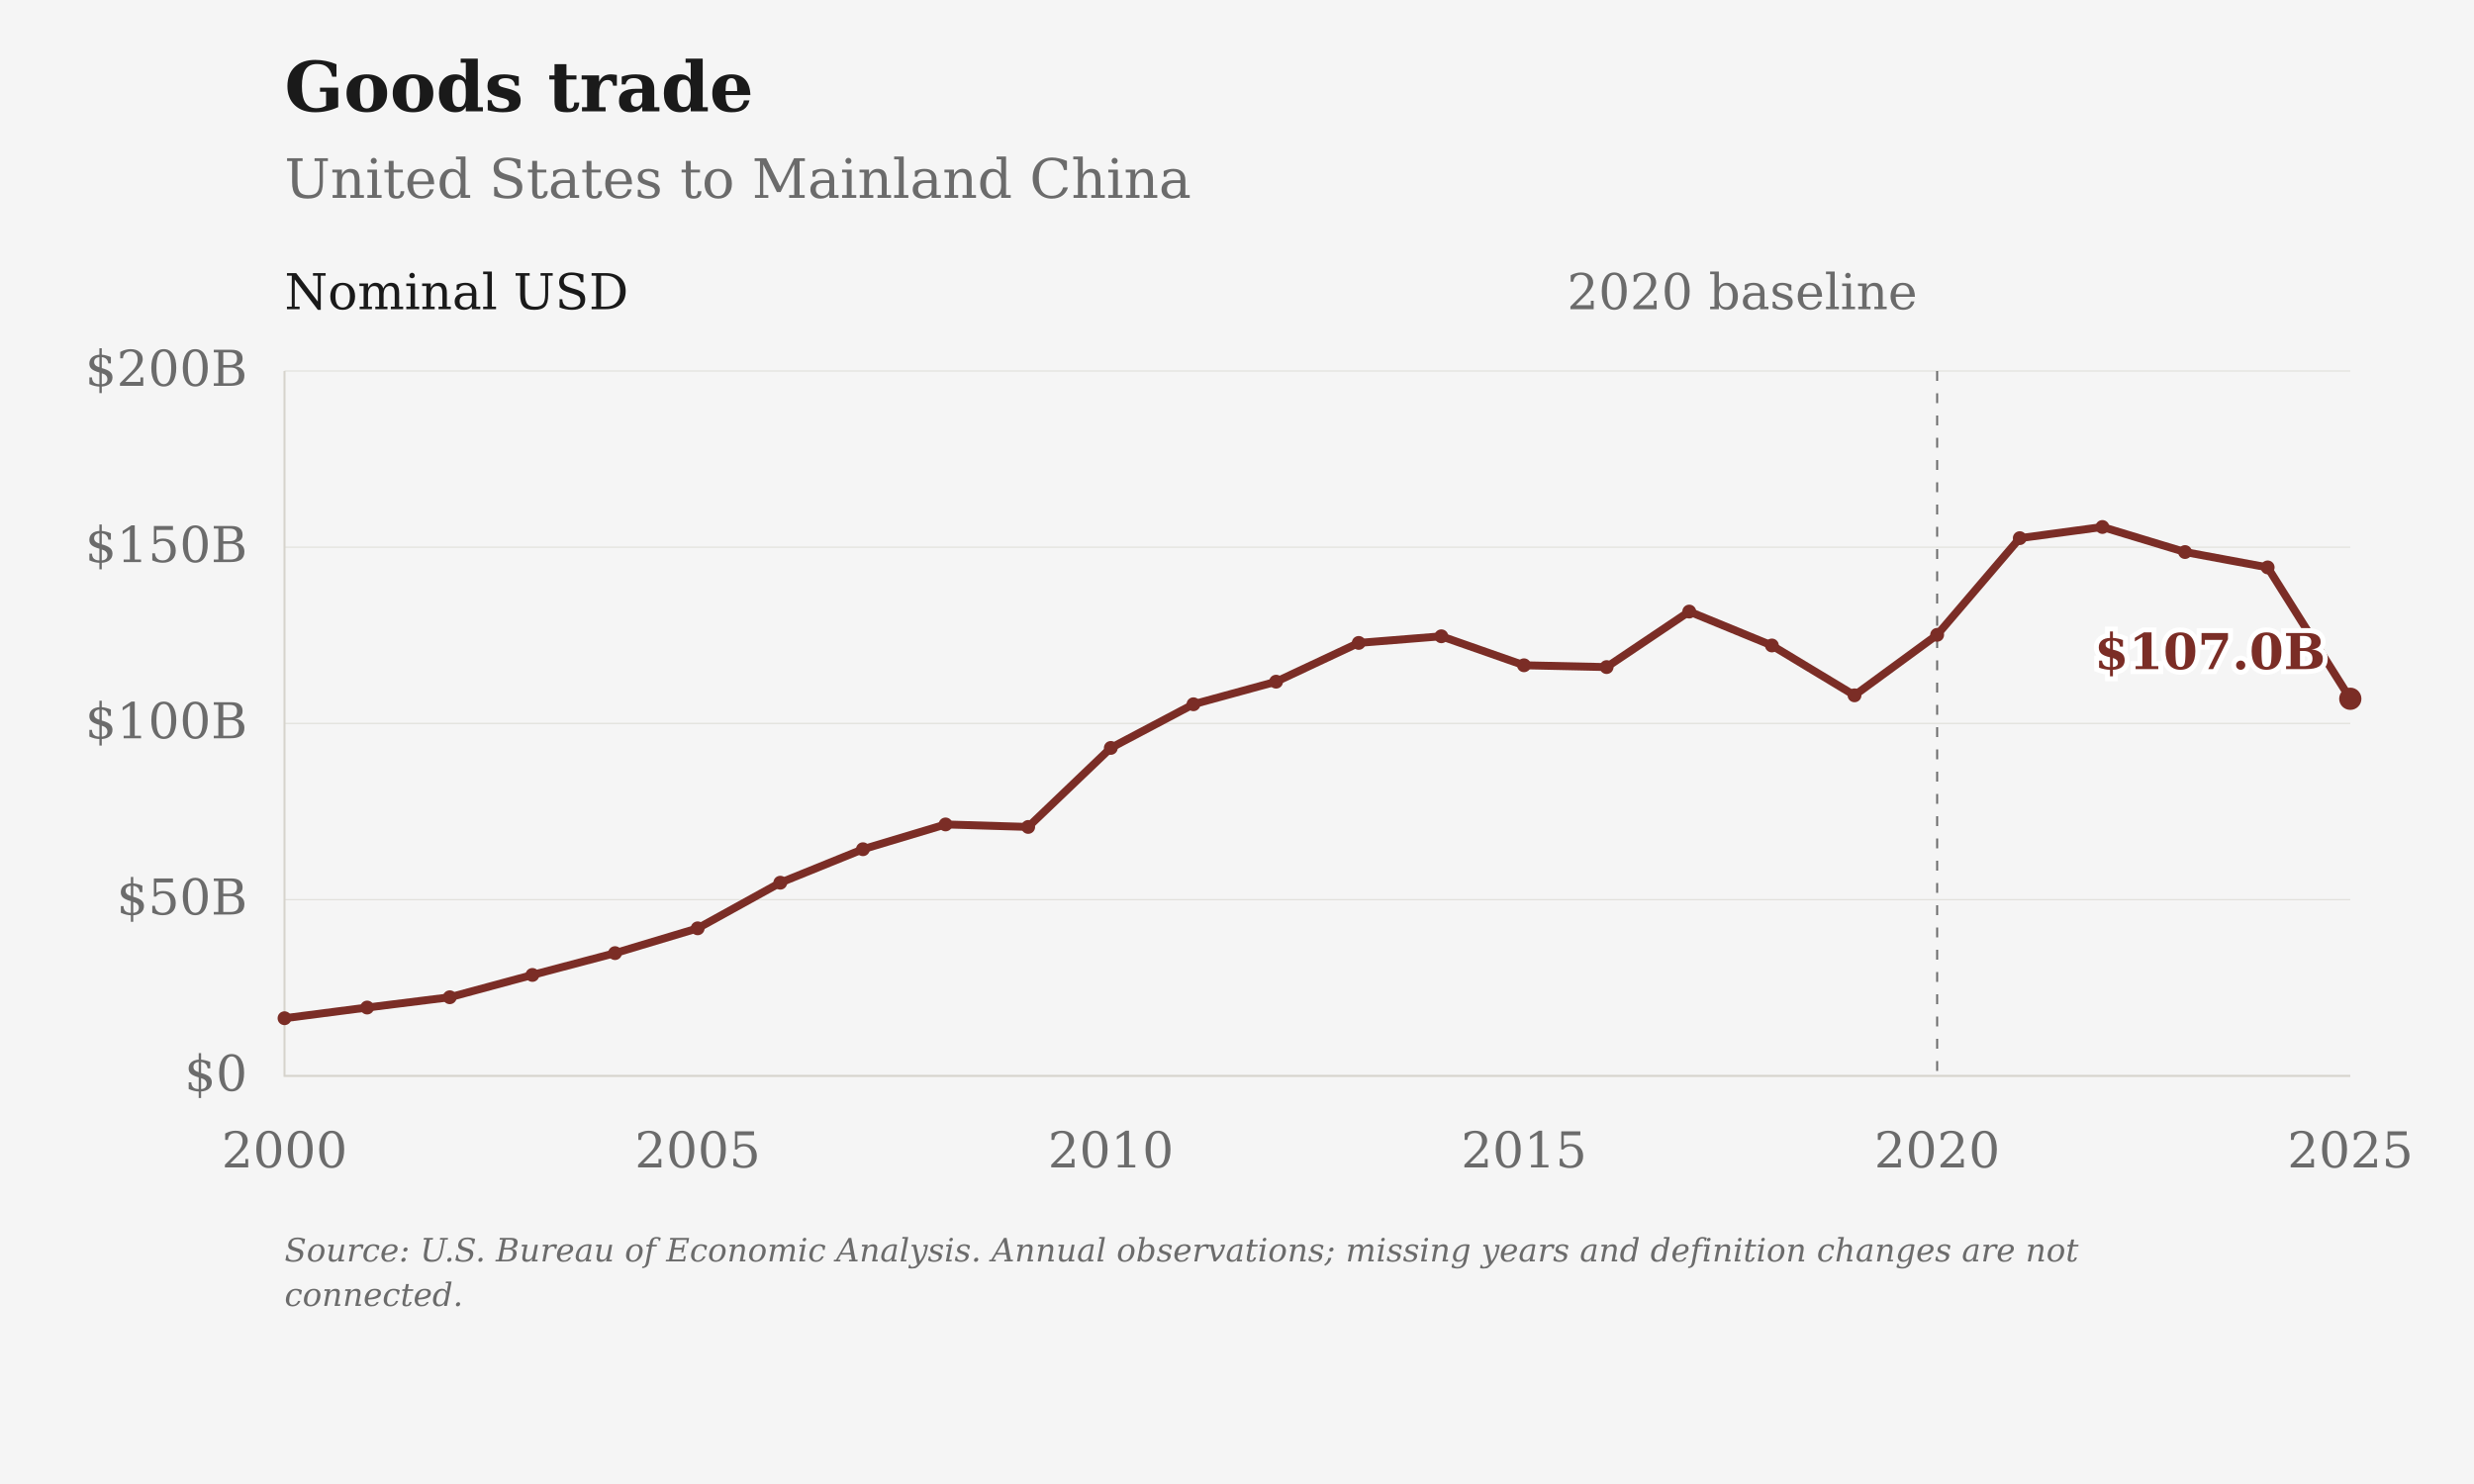
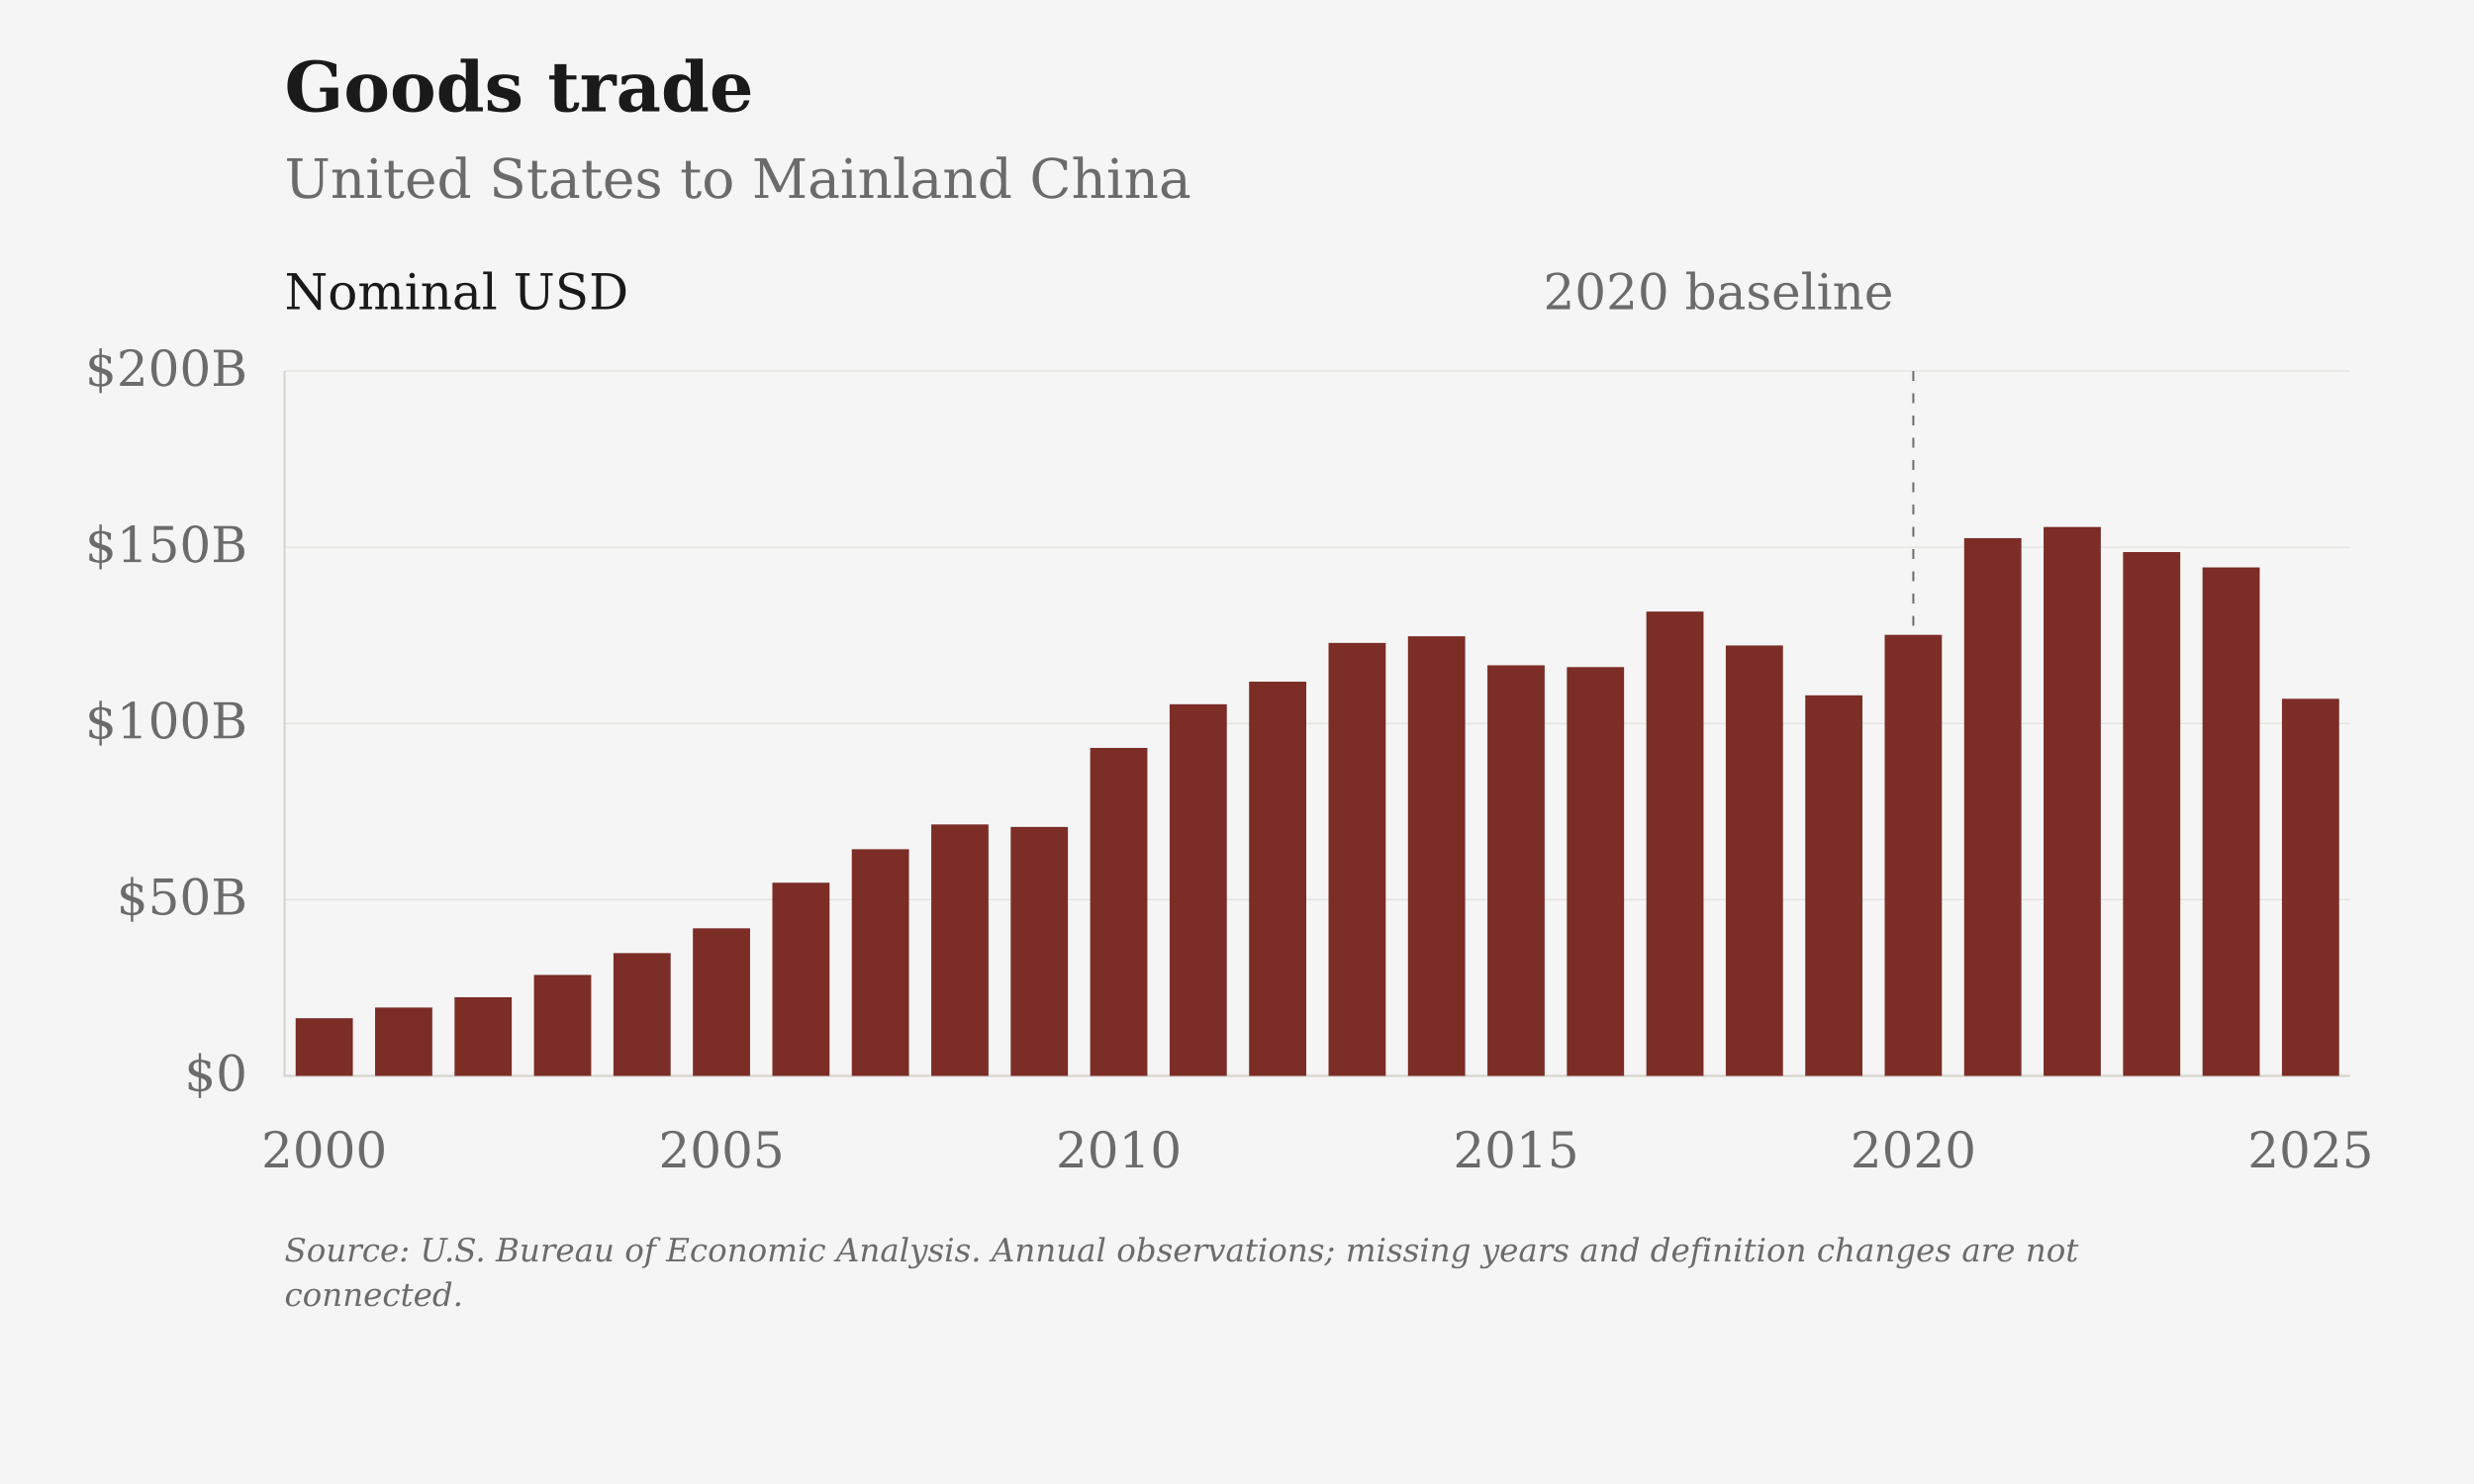
- <svg xmlns="http://www.w3.org/2000/svg" viewBox="0 0 1000 600" role="img" aria-label="Goods trade: United States to Mainland China">
+ <svg xmlns="http://www.w3.org/2000/svg" viewBox="0 0 1000 600" role="img" aria-label="Goods trade: United States to Mainland China" data-plot-style="columns">
  <rect class="chart-background" width="1000" height="600" fill="#F5F5F5" />
  <g font-family="DejaVu Serif, Georgia, 'Times New Roman', serif" font-size="20" fill="#6B6B6B">
    <text x="115" y="45" font-size="28" font-weight="bold" fill="#1A1A1A">Goods trade</text>
    <text x="115" y="80" font-size="22">United States to Mainland China</text>
    <path d="M115 435.00H950" stroke="#D6D3CC" stroke-opacity="0.6" stroke-width="0.5" />
    <text x="100" y="441.00" text-anchor="end">$0</text>
    <path d="M115 363.75H950" stroke="#D6D3CC" stroke-opacity="0.6" stroke-width="0.5" />
    <text x="100" y="369.75" text-anchor="end">$50B</text>
    <path d="M115 292.50H950" stroke="#D6D3CC" stroke-opacity="0.6" stroke-width="0.5" />
    <text x="100" y="298.50" text-anchor="end">$100B</text>
    <path d="M115 221.25H950" stroke="#D6D3CC" stroke-opacity="0.6" stroke-width="0.5" />
    <text x="100" y="227.25" text-anchor="end">$150B</text>
    <path d="M115 150.00H950" stroke="#D6D3CC" stroke-opacity="0.6" stroke-width="0.5" />
    <text x="100" y="156.00" text-anchor="end">$200B</text>
-     <text x="115.00" y="472" text-anchor="middle">2000</text>
-     <text x="282.00" y="472" text-anchor="middle">2005</text>
-     <text x="449.00" y="472" text-anchor="middle">2010</text>
-     <text x="616.00" y="472" text-anchor="middle">2015</text>
-     <text x="783.00" y="472" text-anchor="middle">2020</text>
-     <text x="950.00" y="472" text-anchor="middle">2025</text>
+     <text x="131.06" y="472" text-anchor="middle">2000</text>
+     <text x="291.63" y="472" text-anchor="middle">2005</text>
+     <text x="452.21" y="472" text-anchor="middle">2010</text>
+     <text x="612.79" y="472" text-anchor="middle">2015</text>
+     <text x="773.37" y="472" text-anchor="middle">2020</text>
+     <text x="933.94" y="472" text-anchor="middle">2025</text>
    <path d="M115 150V435H950" stroke="#D6D3CC" stroke-width="0.8" fill="none" />
-     <path d="M783.00 150V435" stroke="#6B6B6B" stroke-width="0.8" stroke-dasharray="4 5" />
-     <text x="775.00" y="125" text-anchor="end">2020 baseline</text>
+     <path d="M773.37 150V435" stroke="#6B6B6B" stroke-width="0.8" stroke-dasharray="4 5" />
+     <text x="765.37" y="125" text-anchor="end">2020 baseline</text>
    <text x="115" y="125" fill="#1A1A1A">Nominal USD</text>
-     <path class="data-line" data-series-id="bea:USA:CHN:goods" d="M115.00,411.68 L148.40,407.36 L181.80,403.20 L215.20,394.18 L248.60,385.36 L282.00,375.33 L315.40,356.89 L348.80,343.35 L382.20,333.33 L415.60,334.34 L449.00,302.39 L482.40,284.74 L515.80,275.61 L549.20,259.94 L582.60,257.26 L616.00,268.98 L649.40,269.71 L682.80,247.26 L716.20,260.97 L749.60,281.13 L783.00,256.67 L816.40,217.58 L849.80,213.07 L883.20,223.20 L916.60,229.41 L950.00,282.52" fill="none" stroke="#7B2D26" stroke-width="3.2" stroke-linejoin="round" />
-     <circle data-series-id="bea:USA:CHN:goods" data-year="2000" data-value="16365000000" data-period="2000" data-reported-value="16365000000" data-reported-unit="USD" data-status="observed" cx="115.00" cy="411.68" r="2.8" fill="#7B2D26" />
-     <circle data-series-id="bea:USA:CHN:goods" data-year="2001" data-value="19396000000" data-period="2001" data-reported-value="19396000000" data-reported-unit="USD" data-status="observed" cx="148.40" cy="407.36" r="2.8" fill="#7B2D26" />
-     <circle data-series-id="bea:USA:CHN:goods" data-year="2002" data-value="22317000000" data-period="2002" data-reported-value="22317000000" data-reported-unit="USD" data-status="observed" cx="181.80" cy="403.20" r="2.8" fill="#7B2D26" />
-     <circle data-series-id="bea:USA:CHN:goods" data-year="2003" data-value="28646000000" data-period="2003" data-reported-value="28646000000" data-reported-unit="USD" data-status="observed" cx="215.20" cy="394.18" r="2.8" fill="#7B2D26" />
-     <circle data-series-id="bea:USA:CHN:goods" data-year="2004" data-value="34833000000" data-period="2004" data-reported-value="34833000000" data-reported-unit="USD" data-status="observed" cx="248.60" cy="385.36" r="2.8" fill="#7B2D26" />
-     <circle data-series-id="bea:USA:CHN:goods" data-year="2005" data-value="41874000000" data-period="2005" data-reported-value="41874000000" data-reported-unit="USD" data-status="observed" cx="282.00" cy="375.33" r="2.8" fill="#7B2D26" />
-     <circle data-series-id="bea:USA:CHN:goods" data-year="2006" data-value="54813000000" data-period="2006" data-reported-value="54813000000" data-reported-unit="USD" data-status="observed" cx="315.40" cy="356.89" r="2.8" fill="#7B2D26" />
-     <circle data-series-id="bea:USA:CHN:goods" data-year="2007" data-value="64313000000" data-period="2007" data-reported-value="64313000000" data-reported-unit="USD" data-status="observed" cx="348.80" cy="343.35" r="2.8" fill="#7B2D26" />
-     <circle data-series-id="bea:USA:CHN:goods" data-year="2008" data-value="71346000000" data-period="2008" data-reported-value="71346000000" data-reported-unit="USD" data-status="observed" cx="382.20" cy="333.33" r="2.8" fill="#7B2D26" />
-     <circle data-series-id="bea:USA:CHN:goods" data-year="2009" data-value="70636000000" data-period="2009" data-reported-value="70636000000" data-reported-unit="USD" data-status="observed" cx="415.60" cy="334.34" r="2.8" fill="#7B2D26" />
-     <circle data-series-id="bea:USA:CHN:goods" data-year="2010" data-value="93059000000" data-period="2010" data-reported-value="93059000000" data-reported-unit="USD" data-status="observed" cx="449.00" cy="302.39" r="2.8" fill="#7B2D26" />
-     <circle data-series-id="bea:USA:CHN:goods" data-year="2011" data-value="105445000000" data-period="2011" data-reported-value="105445000000" data-reported-unit="USD" data-status="observed" cx="482.40" cy="284.74" r="2.8" fill="#7B2D26" />
-     <circle data-series-id="bea:USA:CHN:goods" data-year="2012" data-value="111855000000" data-period="2012" data-reported-value="111855000000" data-reported-unit="USD" data-status="observed" cx="515.80" cy="275.61" r="2.8" fill="#7B2D26" />
-     <circle data-series-id="bea:USA:CHN:goods" data-year="2013" data-value="122852000000" data-period="2013" data-reported-value="122852000000" data-reported-unit="USD" data-status="observed" cx="549.20" cy="259.94" r="2.8" fill="#7B2D26" />
-     <circle data-series-id="bea:USA:CHN:goods" data-year="2014" data-value="124728000000" data-period="2014" data-reported-value="124728000000" data-reported-unit="USD" data-status="observed" cx="582.60" cy="257.26" r="2.8" fill="#7B2D26" />
-     <circle data-series-id="bea:USA:CHN:goods" data-year="2015" data-value="116505000000" data-period="2015" data-reported-value="116505000000" data-reported-unit="USD" data-status="observed" cx="616.00" cy="268.98" r="2.8" fill="#7B2D26" />
-     <circle data-series-id="bea:USA:CHN:goods" data-year="2016" data-value="115991000000" data-period="2016" data-reported-value="115991000000" data-reported-unit="USD" data-status="observed" cx="649.40" cy="269.71" r="2.8" fill="#7B2D26" />
-     <circle data-series-id="bea:USA:CHN:goods" data-year="2017" data-value="131746000000" data-period="2017" data-reported-value="131746000000" data-reported-unit="USD" data-status="observed" cx="682.80" cy="247.26" r="2.8" fill="#7B2D26" />
-     <circle data-series-id="bea:USA:CHN:goods" data-year="2018" data-value="122128000000" data-period="2018" data-reported-value="122128000000" data-reported-unit="USD" data-status="observed" cx="716.20" cy="260.97" r="2.8" fill="#7B2D26" />
-     <circle data-series-id="bea:USA:CHN:goods" data-year="2019" data-value="107980000000" data-period="2019" data-reported-value="107980000000" data-reported-unit="USD" data-status="observed" cx="749.60" cy="281.13" r="2.8" fill="#7B2D26" />
-     <circle data-series-id="bea:USA:CHN:goods" data-year="2020" data-value="125145000000" data-period="2020" data-reported-value="125145000000" data-reported-unit="USD" data-status="observed" cx="783.00" cy="256.67" r="2.8" fill="#7B2D26" />
-     <circle data-series-id="bea:USA:CHN:goods" data-year="2021" data-value="152572000000" data-period="2021" data-reported-value="152572000000" data-reported-unit="USD" data-status="observed" cx="816.40" cy="217.58" r="2.8" fill="#7B2D26" />
-     <circle data-series-id="bea:USA:CHN:goods" data-year="2022" data-value="155738000000" data-period="2022" data-reported-value="155738000000" data-reported-unit="USD" data-status="observed" cx="849.80" cy="213.07" r="2.8" fill="#7B2D26" />
-     <circle data-series-id="bea:USA:CHN:goods" data-year="2023" data-value="148631000000" data-period="2023" data-reported-value="148631000000" data-reported-unit="USD" data-status="observed" cx="883.20" cy="223.20" r="2.8" fill="#7B2D26" />
-     <circle data-series-id="bea:USA:CHN:goods" data-year="2024" data-value="144272000000" data-period="2024" data-reported-value="144272000000" data-reported-unit="USD" data-status="observed" cx="916.60" cy="229.41" r="2.8" fill="#7B2D26" />
-     <circle data-series-id="bea:USA:CHN:goods" data-year="2025" data-value="107002000000" data-period="2025" data-reported-value="107002000000" data-reported-unit="USD" data-status="observed" cx="950.00" cy="282.52" r="4.5" fill="#7B2D26" />
-     <text class="end-label" x="940.00" y="270.52" text-anchor="end" font-size="20" font-weight="bold" fill="#7B2D26" stroke="#FFFFFF" stroke-width="4" paint-order="stroke">$107.0B</text>
+     <rect class="annual-column" data-series-id="bea:USA:CHN:goods" data-year="2000" data-value="16365000000" x="119.50" y="411.68" width="23.12" height="23.32" fill="#7B2D26" />
+     <circle data-series-id="bea:USA:CHN:goods" data-year="2000" data-value="16365000000" data-period="2000" data-reported-value="16365000000" data-reported-unit="USD" data-status="observed" cx="131.06" cy="411.68" r="0" fill="#7B2D26" />
+     <rect class="annual-column" data-series-id="bea:USA:CHN:goods" data-year="2001" data-value="19396000000" x="151.61" y="407.36" width="23.12" height="27.64" fill="#7B2D26" />
+     <circle data-series-id="bea:USA:CHN:goods" data-year="2001" data-value="19396000000" data-period="2001" data-reported-value="19396000000" data-reported-unit="USD" data-status="observed" cx="163.17" cy="407.36" r="0" fill="#7B2D26" />
+     <rect class="annual-column" data-series-id="bea:USA:CHN:goods" data-year="2002" data-value="22317000000" x="183.73" y="403.20" width="23.12" height="31.80" fill="#7B2D26" />
+     <circle data-series-id="bea:USA:CHN:goods" data-year="2002" data-value="22317000000" data-period="2002" data-reported-value="22317000000" data-reported-unit="USD" data-status="observed" cx="195.29" cy="403.20" r="0" fill="#7B2D26" />
+     <rect class="annual-column" data-series-id="bea:USA:CHN:goods" data-year="2003" data-value="28646000000" x="215.84" y="394.18" width="23.12" height="40.82" fill="#7B2D26" />
+     <circle data-series-id="bea:USA:CHN:goods" data-year="2003" data-value="28646000000" data-period="2003" data-reported-value="28646000000" data-reported-unit="USD" data-status="observed" cx="227.40" cy="394.18" r="0" fill="#7B2D26" />
+     <rect class="annual-column" data-series-id="bea:USA:CHN:goods" data-year="2004" data-value="34833000000" x="247.96" y="385.36" width="23.12" height="49.64" fill="#7B2D26" />
+     <circle data-series-id="bea:USA:CHN:goods" data-year="2004" data-value="34833000000" data-period="2004" data-reported-value="34833000000" data-reported-unit="USD" data-status="observed" cx="259.52" cy="385.36" r="0" fill="#7B2D26" />
+     <rect class="annual-column" data-series-id="bea:USA:CHN:goods" data-year="2005" data-value="41874000000" x="280.07" y="375.33" width="23.12" height="59.67" fill="#7B2D26" />
+     <circle data-series-id="bea:USA:CHN:goods" data-year="2005" data-value="41874000000" data-period="2005" data-reported-value="41874000000" data-reported-unit="USD" data-status="observed" cx="291.63" cy="375.33" r="0" fill="#7B2D26" />
+     <rect class="annual-column" data-series-id="bea:USA:CHN:goods" data-year="2006" data-value="54813000000" x="312.19" y="356.89" width="23.12" height="78.11" fill="#7B2D26" />
+     <circle data-series-id="bea:USA:CHN:goods" data-year="2006" data-value="54813000000" data-period="2006" data-reported-value="54813000000" data-reported-unit="USD" data-status="observed" cx="323.75" cy="356.89" r="0" fill="#7B2D26" />
+     <rect class="annual-column" data-series-id="bea:USA:CHN:goods" data-year="2007" data-value="64313000000" x="344.30" y="343.35" width="23.12" height="91.65" fill="#7B2D26" />
+     <circle data-series-id="bea:USA:CHN:goods" data-year="2007" data-value="64313000000" data-period="2007" data-reported-value="64313000000" data-reported-unit="USD" data-status="observed" cx="355.87" cy="343.35" r="0" fill="#7B2D26" />
+     <rect class="annual-column" data-series-id="bea:USA:CHN:goods" data-year="2008" data-value="71346000000" x="376.42" y="333.33" width="23.12" height="101.67" fill="#7B2D26" />
+     <circle data-series-id="bea:USA:CHN:goods" data-year="2008" data-value="71346000000" data-period="2008" data-reported-value="71346000000" data-reported-unit="USD" data-status="observed" cx="387.98" cy="333.33" r="0" fill="#7B2D26" />
+     <rect class="annual-column" data-series-id="bea:USA:CHN:goods" data-year="2009" data-value="70636000000" x="408.53" y="334.34" width="23.12" height="100.66" fill="#7B2D26" />
+     <circle data-series-id="bea:USA:CHN:goods" data-year="2009" data-value="70636000000" data-period="2009" data-reported-value="70636000000" data-reported-unit="USD" data-status="observed" cx="420.10" cy="334.34" r="0" fill="#7B2D26" />
+     <rect class="annual-column" data-series-id="bea:USA:CHN:goods" data-year="2010" data-value="93059000000" x="440.65" y="302.39" width="23.12" height="132.61" fill="#7B2D26" />
+     <circle data-series-id="bea:USA:CHN:goods" data-year="2010" data-value="93059000000" data-period="2010" data-reported-value="93059000000" data-reported-unit="USD" data-status="observed" cx="452.21" cy="302.39" r="0" fill="#7B2D26" />
+     <rect class="annual-column" data-series-id="bea:USA:CHN:goods" data-year="2011" data-value="105445000000" x="472.77" y="284.74" width="23.12" height="150.26" fill="#7B2D26" />
+     <circle data-series-id="bea:USA:CHN:goods" data-year="2011" data-value="105445000000" data-period="2011" data-reported-value="105445000000" data-reported-unit="USD" data-status="observed" cx="484.33" cy="284.74" r="0" fill="#7B2D26" />
+     <rect class="annual-column" data-series-id="bea:USA:CHN:goods" data-year="2012" data-value="111855000000" x="504.88" y="275.61" width="23.12" height="159.39" fill="#7B2D26" />
+     <circle data-series-id="bea:USA:CHN:goods" data-year="2012" data-value="111855000000" data-period="2012" data-reported-value="111855000000" data-reported-unit="USD" data-status="observed" cx="516.44" cy="275.61" r="0" fill="#7B2D26" />
+     <rect class="annual-column" data-series-id="bea:USA:CHN:goods" data-year="2013" data-value="122852000000" x="537.00" y="259.94" width="23.12" height="175.06" fill="#7B2D26" />
+     <circle data-series-id="bea:USA:CHN:goods" data-year="2013" data-value="122852000000" data-period="2013" data-reported-value="122852000000" data-reported-unit="USD" data-status="observed" cx="548.56" cy="259.94" r="0" fill="#7B2D26" />
+     <rect class="annual-column" data-series-id="bea:USA:CHN:goods" data-year="2014" data-value="124728000000" x="569.11" y="257.26" width="23.12" height="177.74" fill="#7B2D26" />
+     <circle data-series-id="bea:USA:CHN:goods" data-year="2014" data-value="124728000000" data-period="2014" data-reported-value="124728000000" data-reported-unit="USD" data-status="observed" cx="580.67" cy="257.26" r="0" fill="#7B2D26" />
+     <rect class="annual-column" data-series-id="bea:USA:CHN:goods" data-year="2015" data-value="116505000000" x="601.23" y="268.98" width="23.12" height="166.02" fill="#7B2D26" />
+     <circle data-series-id="bea:USA:CHN:goods" data-year="2015" data-value="116505000000" data-period="2015" data-reported-value="116505000000" data-reported-unit="USD" data-status="observed" cx="612.79" cy="268.98" r="0" fill="#7B2D26" />
+     <rect class="annual-column" data-series-id="bea:USA:CHN:goods" data-year="2016" data-value="115991000000" x="633.34" y="269.71" width="23.12" height="165.29" fill="#7B2D26" />
+     <circle data-series-id="bea:USA:CHN:goods" data-year="2016" data-value="115991000000" data-period="2016" data-reported-value="115991000000" data-reported-unit="USD" data-status="observed" cx="644.90" cy="269.71" r="0" fill="#7B2D26" />
+     <rect class="annual-column" data-series-id="bea:USA:CHN:goods" data-year="2017" data-value="131746000000" x="665.46" y="247.26" width="23.12" height="187.74" fill="#7B2D26" />
+     <circle data-series-id="bea:USA:CHN:goods" data-year="2017" data-value="131746000000" data-period="2017" data-reported-value="131746000000" data-reported-unit="USD" data-status="observed" cx="677.02" cy="247.26" r="0" fill="#7B2D26" />
+     <rect class="annual-column" data-series-id="bea:USA:CHN:goods" data-year="2018" data-value="122128000000" x="697.57" y="260.97" width="23.12" height="174.03" fill="#7B2D26" />
+     <circle data-series-id="bea:USA:CHN:goods" data-year="2018" data-value="122128000000" data-period="2018" data-reported-value="122128000000" data-reported-unit="USD" data-status="observed" cx="709.13" cy="260.97" r="0" fill="#7B2D26" />
+     <rect class="annual-column" data-series-id="bea:USA:CHN:goods" data-year="2019" data-value="107980000000" x="729.69" y="281.13" width="23.12" height="153.87" fill="#7B2D26" />
+     <circle data-series-id="bea:USA:CHN:goods" data-year="2019" data-value="107980000000" data-period="2019" data-reported-value="107980000000" data-reported-unit="USD" data-status="observed" cx="741.25" cy="281.13" r="0" fill="#7B2D26" />
+     <rect class="annual-column" data-series-id="bea:USA:CHN:goods" data-year="2020" data-value="125145000000" x="761.80" y="256.67" width="23.12" height="178.33" fill="#7B2D26" />
+     <circle data-series-id="bea:USA:CHN:goods" data-year="2020" data-value="125145000000" data-period="2020" data-reported-value="125145000000" data-reported-unit="USD" data-status="observed" cx="773.37" cy="256.67" r="0" fill="#7B2D26" />
+     <rect class="annual-column" data-series-id="bea:USA:CHN:goods" data-year="2021" data-value="152572000000" x="793.92" y="217.58" width="23.12" height="217.42" fill="#7B2D26" />
+     <circle data-series-id="bea:USA:CHN:goods" data-year="2021" data-value="152572000000" data-period="2021" data-reported-value="152572000000" data-reported-unit="USD" data-status="observed" cx="805.48" cy="217.58" r="0" fill="#7B2D26" />
+     <rect class="annual-column" data-series-id="bea:USA:CHN:goods" data-year="2022" data-value="155738000000" x="826.03" y="213.07" width="23.12" height="221.93" fill="#7B2D26" />
+     <circle data-series-id="bea:USA:CHN:goods" data-year="2022" data-value="155738000000" data-period="2022" data-reported-value="155738000000" data-reported-unit="USD" data-status="observed" cx="837.60" cy="213.07" r="0" fill="#7B2D26" />
+     <rect class="annual-column" data-series-id="bea:USA:CHN:goods" data-year="2023" data-value="148631000000" x="858.15" y="223.20" width="23.12" height="211.80" fill="#7B2D26" />
+     <circle data-series-id="bea:USA:CHN:goods" data-year="2023" data-value="148631000000" data-period="2023" data-reported-value="148631000000" data-reported-unit="USD" data-status="observed" cx="869.71" cy="223.20" r="0" fill="#7B2D26" />
+     <rect class="annual-column" data-series-id="bea:USA:CHN:goods" data-year="2024" data-value="144272000000" x="890.27" y="229.41" width="23.12" height="205.59" fill="#7B2D26" />
+     <circle data-series-id="bea:USA:CHN:goods" data-year="2024" data-value="144272000000" data-period="2024" data-reported-value="144272000000" data-reported-unit="USD" data-status="observed" cx="901.83" cy="229.41" r="0" fill="#7B2D26" />
+     <rect class="annual-column" data-series-id="bea:USA:CHN:goods" data-year="2025" data-value="107002000000" x="922.38" y="282.52" width="23.12" height="152.48" fill="#7B2D26" />
+     <circle data-series-id="bea:USA:CHN:goods" data-year="2025" data-value="107002000000" data-period="2025" data-reported-value="107002000000" data-reported-unit="USD" data-status="observed" cx="933.94" cy="282.52" r="0" fill="#7B2D26" />
    <text class="figure-source" x="115" y="510" font-size="13" font-style="italic">Source: U.S. Bureau of Economic Analysis. Annual observations; missing years and definition changes are not</text>
    <text class="figure-source" x="115" y="528" font-size="13" font-style="italic">connected.</text>
  </g>
</svg>
